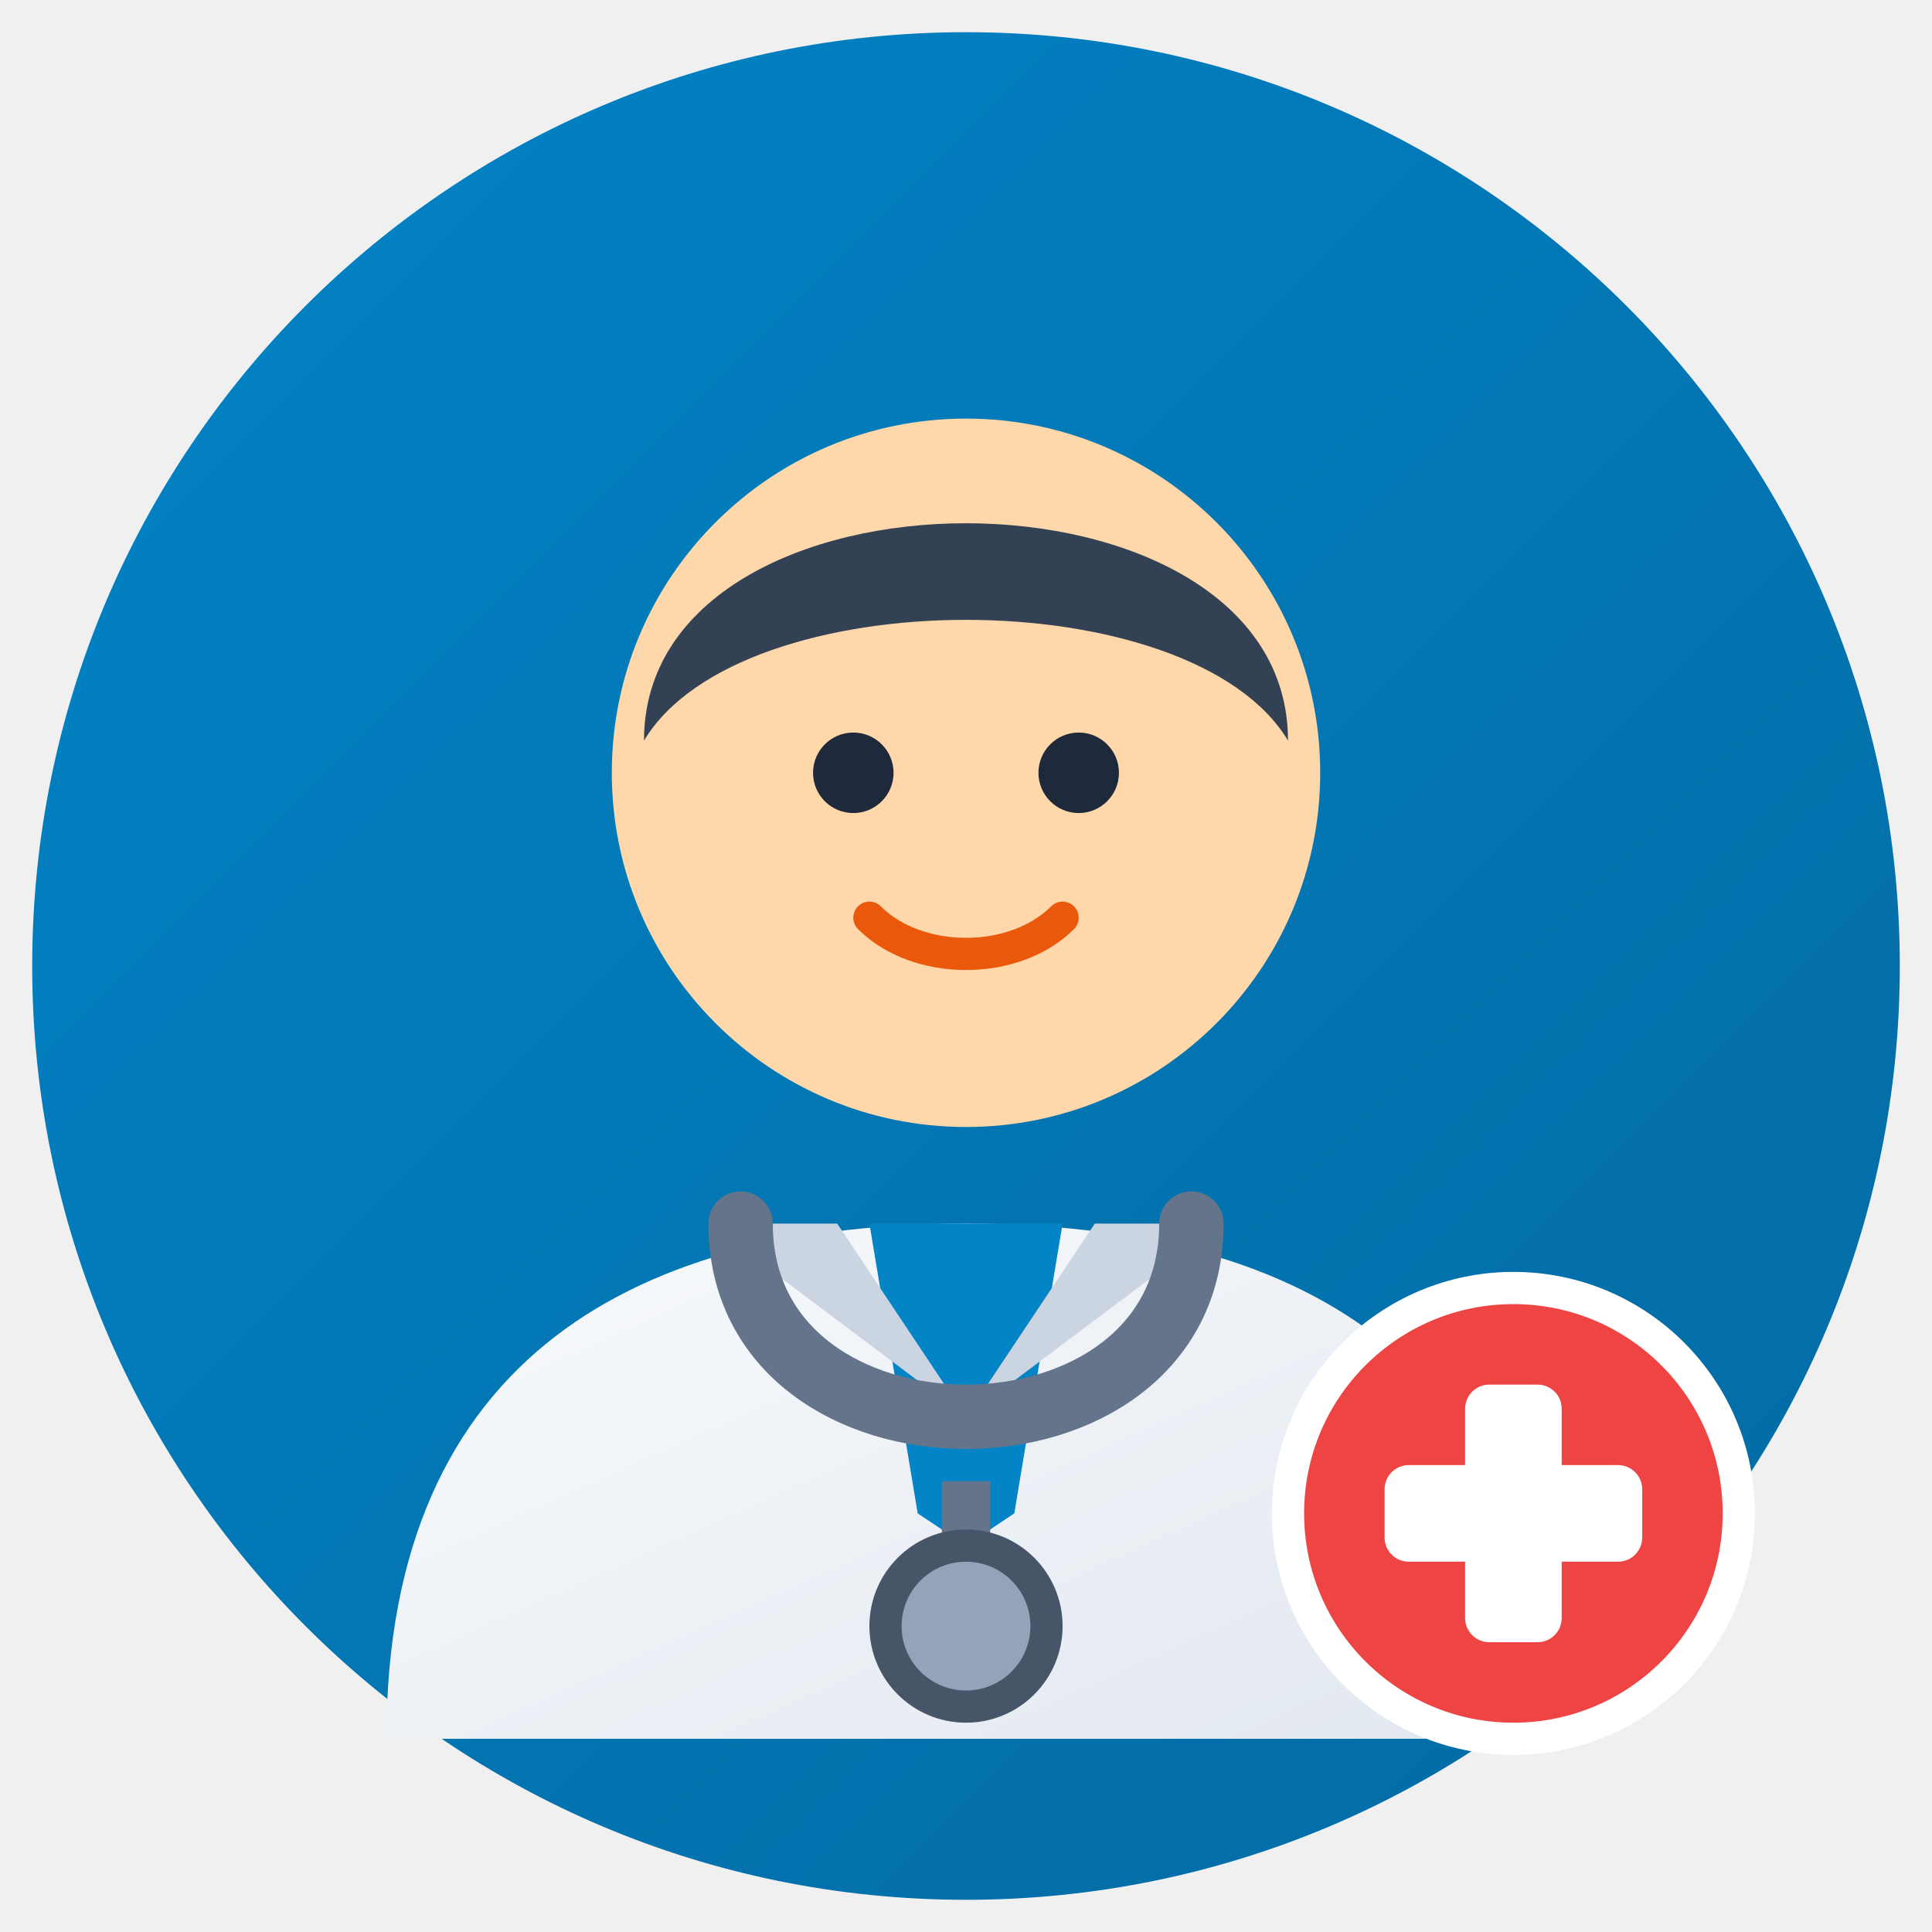
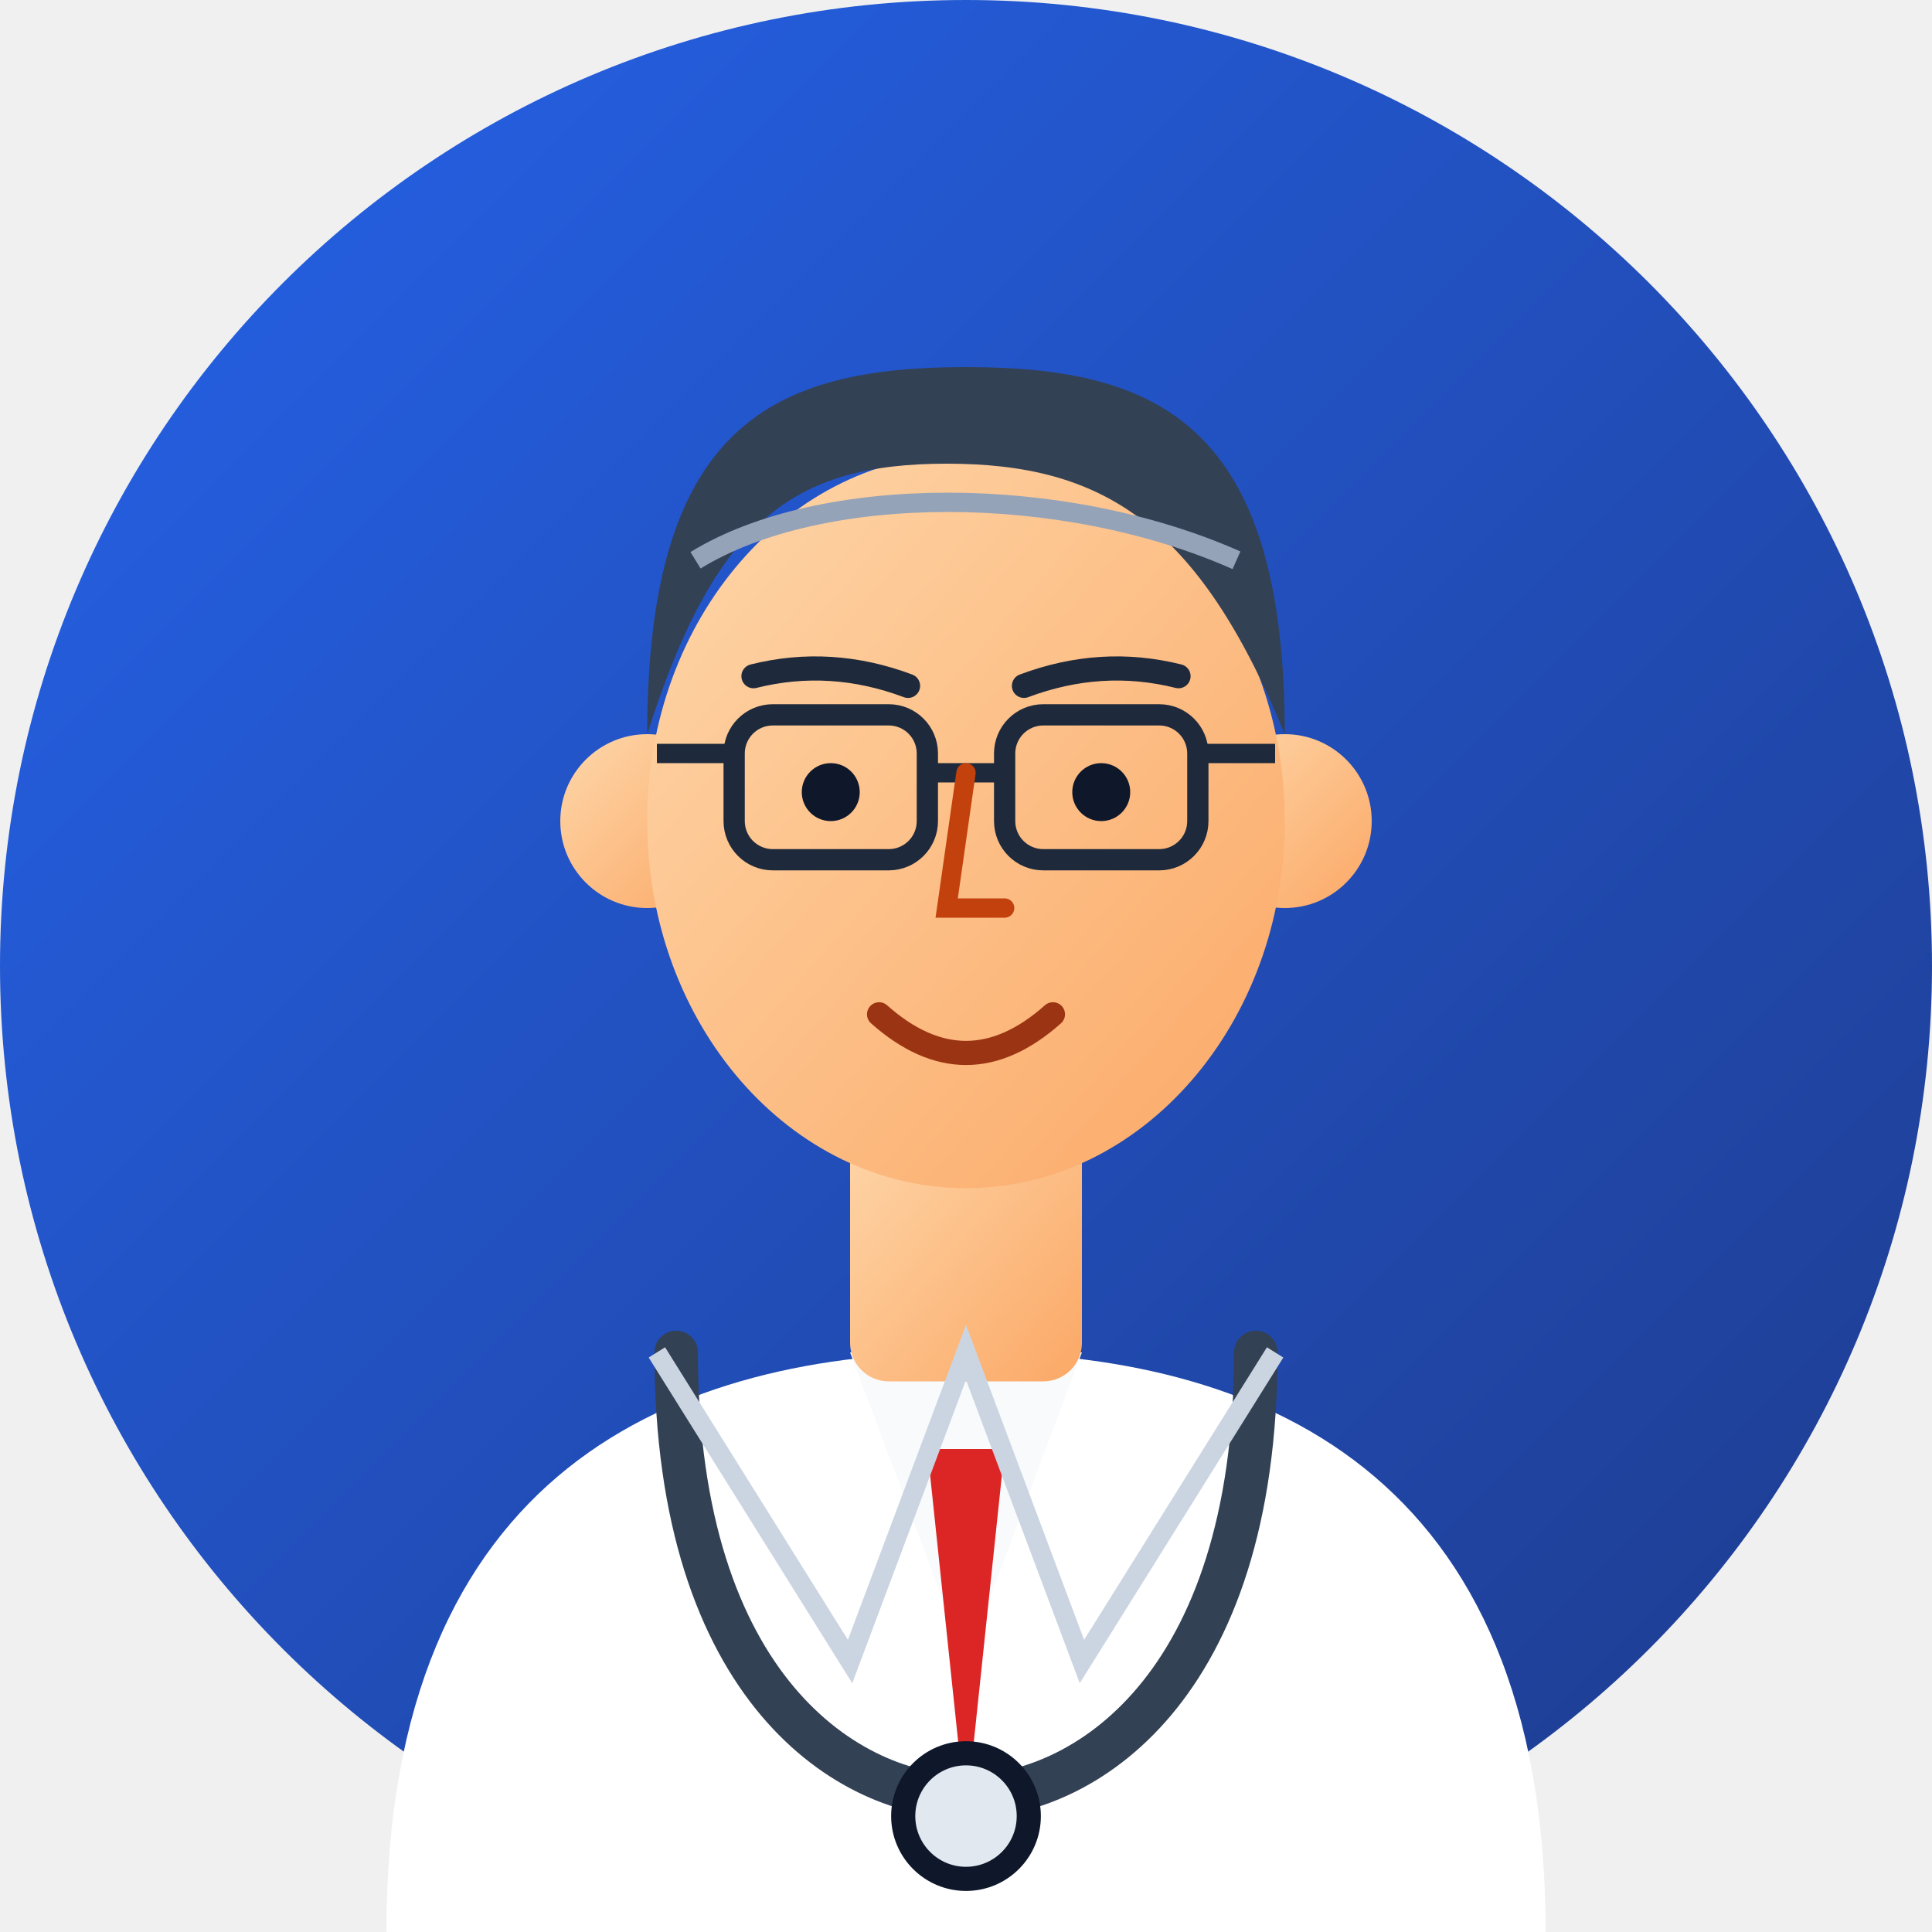
- <svg xmlns="http://www.w3.org/2000/svg" viewBox="0 0 120 120" width="120" height="120">
+ <svg xmlns="http://www.w3.org/2000/svg" viewBox="0 0 200 200" width="100%" height="100%">
  <defs>
-     <linearGradient id="bg" x1="0%" y1="0%" x2="100%" y2="100%">
-       <stop offset="0%" stop-color="#0284c7" />
-       <stop offset="100%" stop-color="#0369a1" />
+     <linearGradient id="bg-nam" x1="0%" y1="0%" x2="100%" y2="100%">
+       <stop offset="0%" stop-color="#2563eb" />
+       <stop offset="100%" stop-color="#1e3a8a" />
    </linearGradient>
-     <linearGradient id="coat" x1="0%" y1="0%" x2="100%" y2="100%">
-       <stop offset="0%" stop-color="#f8fafc" />
-       <stop offset="100%" stop-color="#e2e8f0" />
+     <linearGradient id="skin-nam" x1="0%" y1="0%" x2="100%" y2="100%">
+       <stop offset="0%" stop-color="#fed7aa" />
+       <stop offset="100%" stop-color="#fba866" />
    </linearGradient>
  </defs>
-   <circle cx="60" cy="60" r="58" fill="url(#bg)" />
-   <path d="M 24 108 C 24 84, 40 76, 60 76 C 80 76, 96 84, 96 108 Z" fill="url(#coat)" />
-   <polygon points="54,76 66,76 63,94 60,96 57,94" fill="#0284c7" />
-   <polygon points="44,76 60,88 52,76" fill="#cbd5e1" />
-   <polygon points="76,76 60,88 68,76" fill="#cbd5e1" />
-   <circle cx="60" cy="48" r="22" fill="#fed7aa" />
-   <path d="M 40 46 C 40 28, 80 28, 80 46 C 74 36, 46 36, 40 46 Z" fill="#334155" />
-   <path d="M 46 76 C 46 92, 74 92, 74 76" fill="none" stroke="#64748b" stroke-width="4" stroke-linecap="round" />
-   <path d="M 60 92 L 60 98" fill="none" stroke="#64748b" stroke-width="3" />
-   <circle cx="60" cy="101" r="5" fill="#94a3b8" stroke="#475569" stroke-width="2" />
-   <circle cx="53" cy="48" r="2.5" fill="#1e293b" />
-   <circle cx="67" cy="48" r="2.5" fill="#1e293b" />
-   <path d="M 54 57 C 57 60, 63 60, 66 57" fill="none" stroke="#ea580c" stroke-width="2" stroke-linecap="round" />
-   <circle cx="94" cy="94" r="14" fill="#ef4444" stroke="#ffffff" stroke-width="2" />
-   <rect x="91" y="86" width="6" height="16" rx="1.5" fill="#ffffff" />
-   <rect x="86" y="91" width="16" height="6" rx="1.5" fill="#ffffff" />
+   <circle cx="100" cy="100" r="100" fill="url(#bg-nam)" />
+   <path d="M40 200 C40 152 70 140 100 140 C130 140 160 152 160 200 Z" fill="#ffffff" />
+   <path d="M88 140 L100 172 L112 140 Z" fill="#f8fafc" />
+   <path d="M96 150 L100 188 L104 150 Z" fill="#dc2626" />
+   <rect x="88" y="115" width="24" height="28" rx="4" fill="url(#skin-nam)" />
+   <path d="M70 140 C70 175 88 186 100 186 C112 186 130 175 130 140" fill="none" stroke="#334155" stroke-width="4.5" stroke-linecap="round" />
+   <circle cx="100" cy="188" r="6.5" fill="#e2e8f0" stroke="#0f172a" stroke-width="2.5" />
+   <circle cx="67" cy="85" r="9" fill="url(#skin-nam)" />
+   <circle cx="133" cy="85" r="9" fill="url(#skin-nam)" />
+   <ellipse cx="100" cy="85" rx="33" ry="38" fill="url(#skin-nam)" />
+   <path d="M67 76 C67 44 80 38 100 38 C120 38 133 44 133 76 C124 54 114 48 98 48 C82 48 74 54 67 76 Z" fill="#334155" />
+   <path d="M72 58 C85 50 110 50 128 58" fill="none" stroke="#94a3b8" stroke-width="2" />
+   <path d="M78 70 Q86 68 94 71" fill="none" stroke="#1e293b" stroke-width="2.5" stroke-linecap="round" />
+   <path d="M106 71 Q114 68 122 70" fill="none" stroke="#1e293b" stroke-width="2.5" stroke-linecap="round" />
+   <rect x="76" y="74" width="20" height="15" rx="4" fill="none" stroke="#1e293b" stroke-width="2.2" />
+   <rect x="104" y="74" width="20" height="15" rx="4" fill="none" stroke="#1e293b" stroke-width="2.2" />
+   <path d="M96 80 L104 80" stroke="#1e293b" stroke-width="2" />
+   <path d="M68 78 L76 78" stroke="#1e293b" stroke-width="2" />
+   <path d="M124 78 L132 78" stroke="#1e293b" stroke-width="2" />
+   <circle cx="86" cy="82" r="3" fill="#0f172a" />
+   <circle cx="114" cy="82" r="3" fill="#0f172a" />
+   <path d="M100 80 L98 94 L104 94" fill="none" stroke="#c2410c" stroke-width="2" stroke-linecap="round" />
+   <path d="M91 105 Q100 113 109 105" fill="none" stroke="#9a3412" stroke-width="2.5" stroke-linecap="round" />
+   <path d="M68 140 L88 172 L100 140 L112 172 L132 140" fill="none" stroke="#cbd5e1" stroke-width="2" />
</svg>
